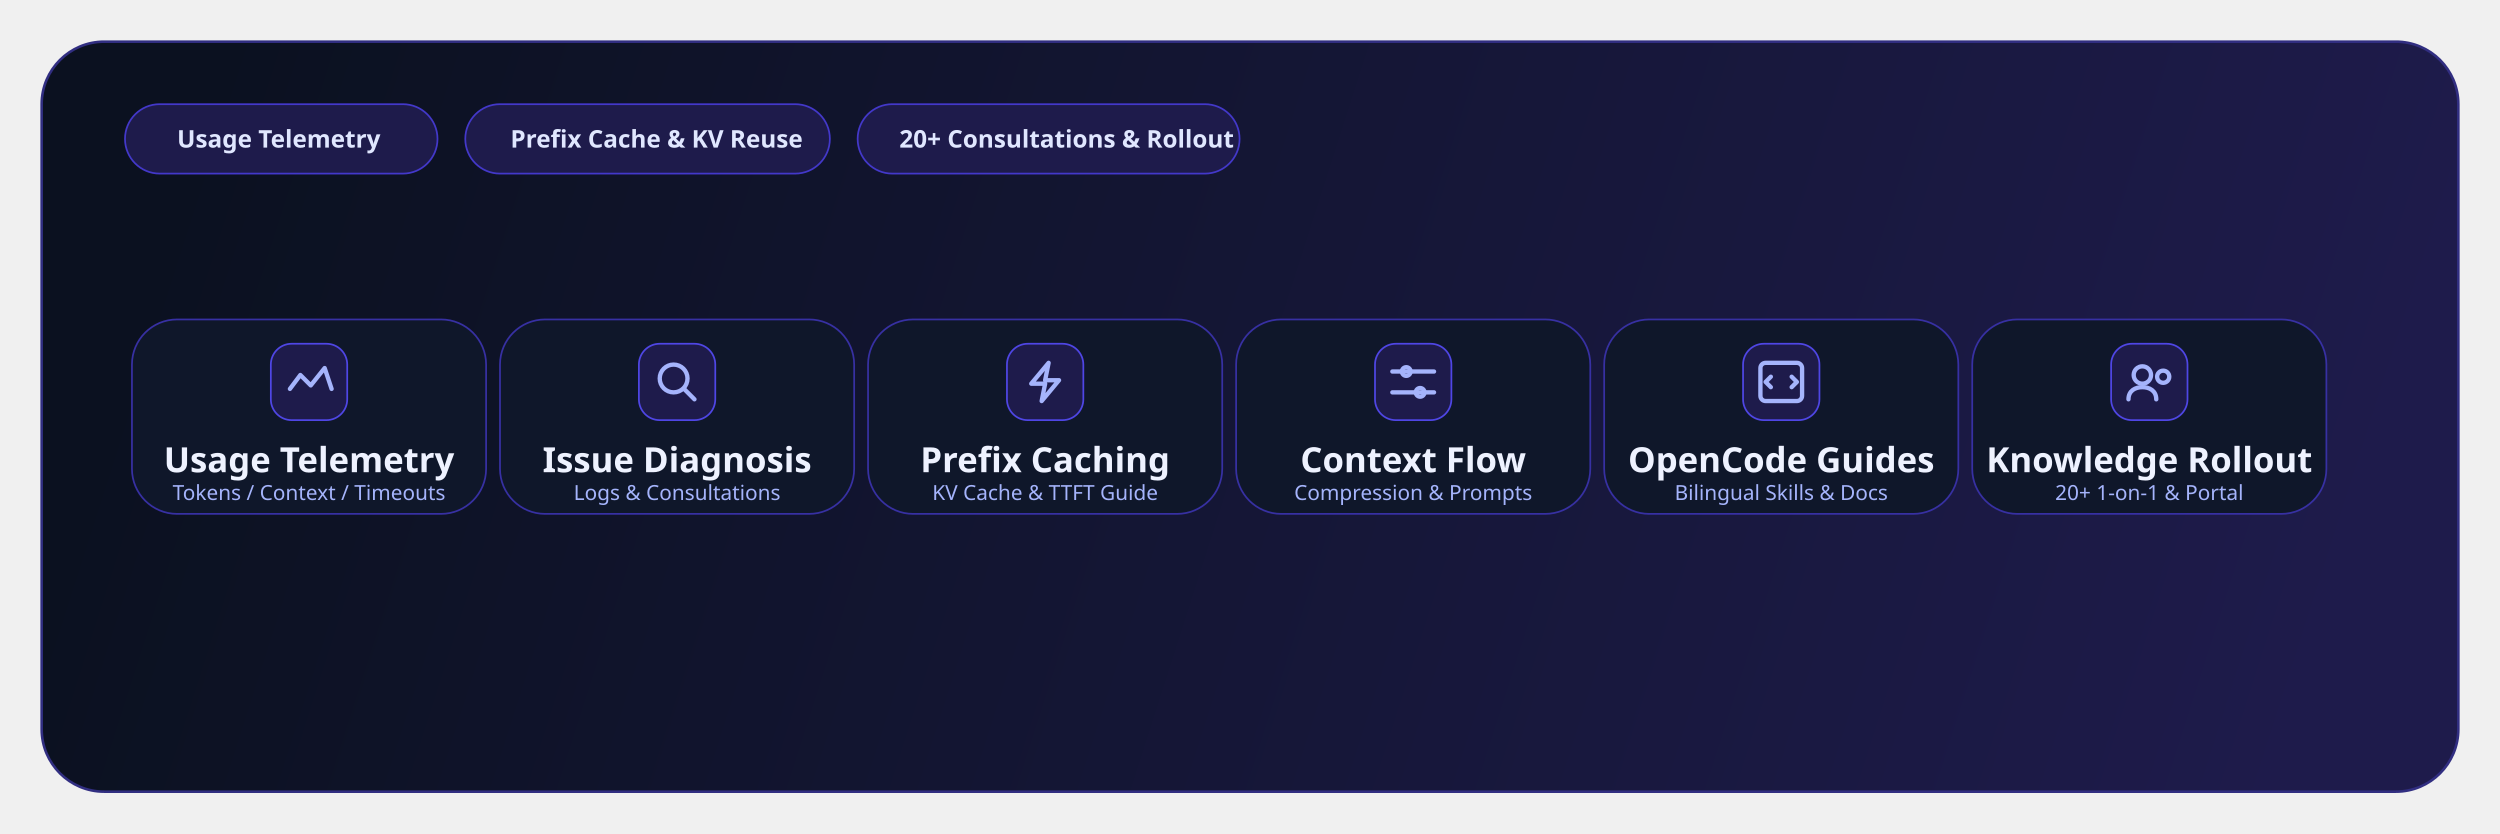
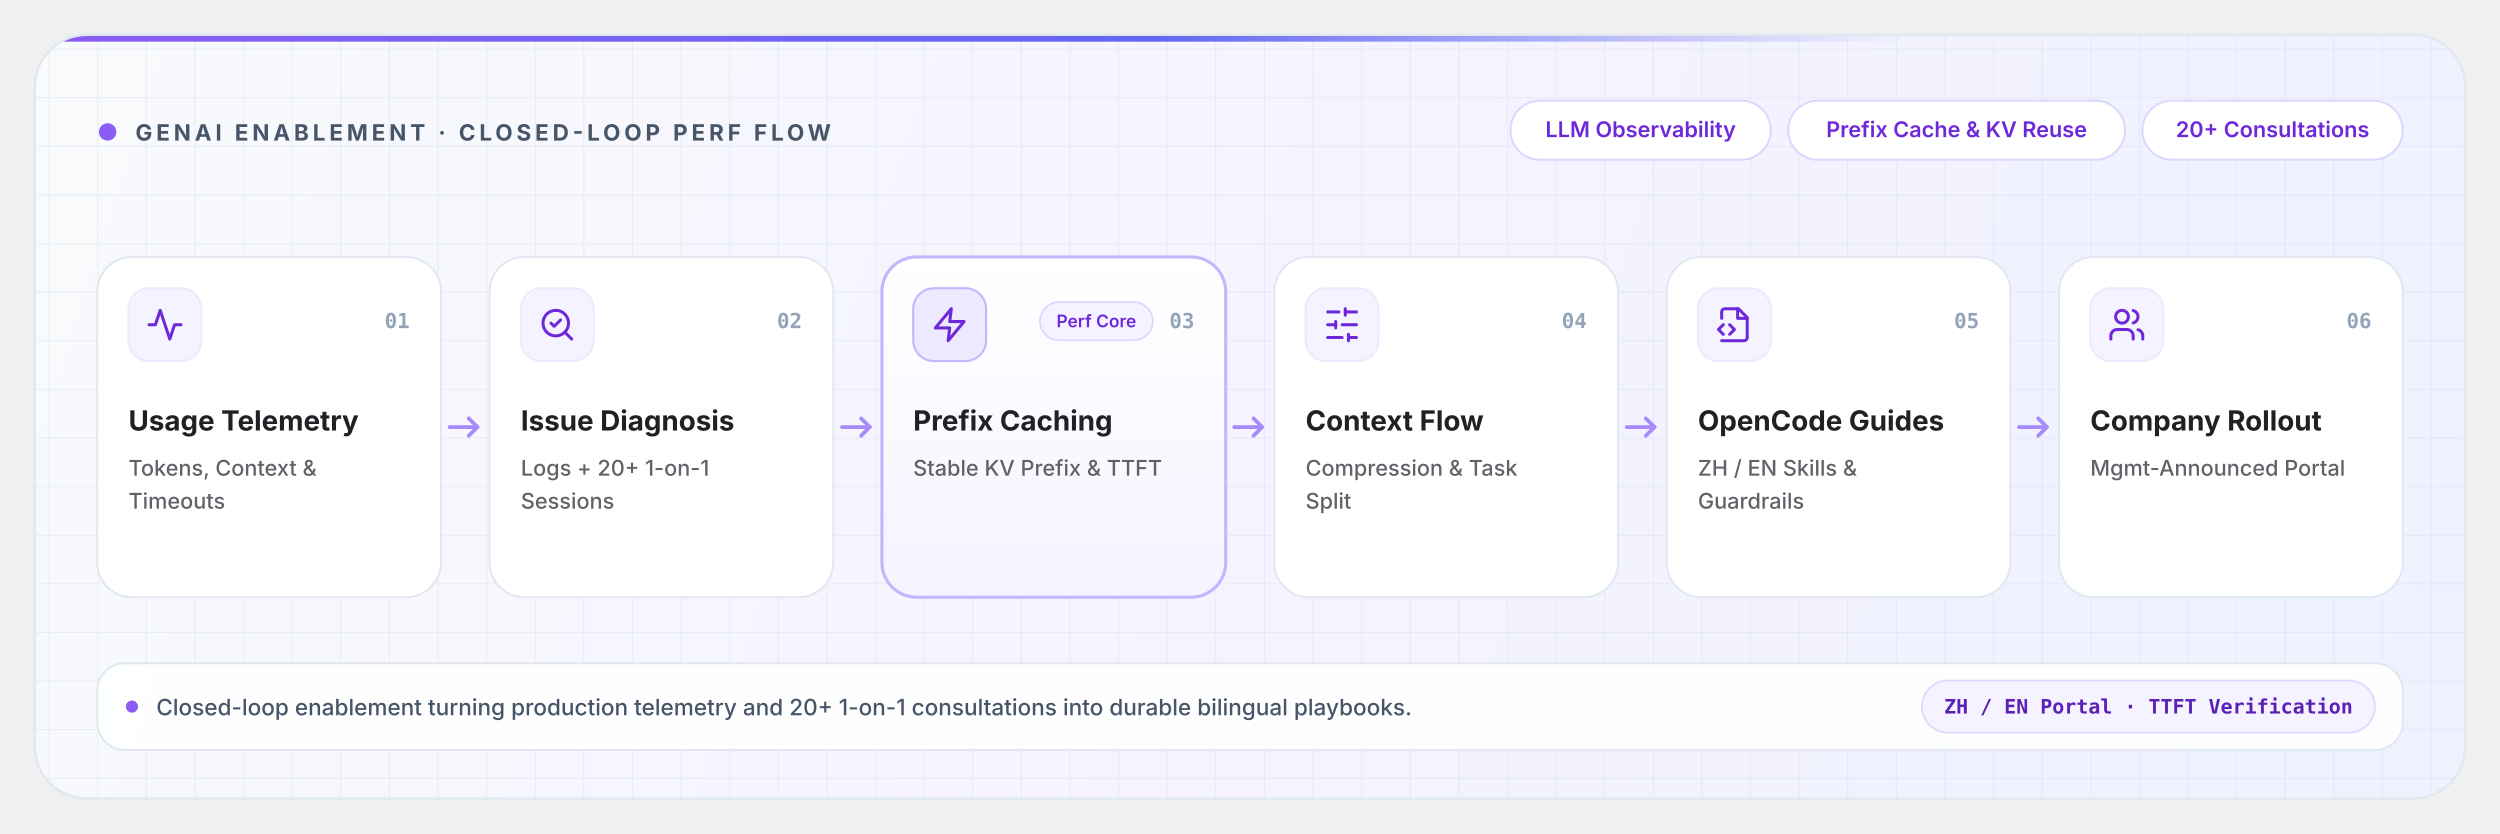
<svg xmlns="http://www.w3.org/2000/svg" width="1440" height="480" viewBox="0 0 1440 480" fill="none">
  <defs>
-     <linearGradient id="bg" x1="120" y1="48" x2="1320" y2="432" gradientUnits="userSpaceOnUse">
-       <stop stop-color="#0B1120" />
-       <stop offset="1" stop-color="#1E1B4B" />
+     <linearGradient id="bg-genai-enablement" x1="40" y1="20" x2="1400" y2="460" gradientUnits="userSpaceOnUse">
+       <stop stop-color="#F8FAFC" />
+       <stop offset="0.52" stop-color="#F5F3FF" />
+       <stop offset="1" stop-color="#EEF2FF" />
    </linearGradient>
-     <linearGradient id="node" x1="0" y1="0" x2="0" y2="120" gradientUnits="userSpaceOnUse">
-       <stop stop-color="#1E293B" />
-       <stop offset="1" stop-color="#0F172A" />
+     <linearGradient id="topbar-genai-enablement" x1="20" y1="20" x2="1100" y2="20" gradientUnits="userSpaceOnUse">
+       <stop stop-color="#8B5CF6" />
+       <stop offset="0.6" stop-color="#6366F1" />
+       <stop offset="1" stop-color="#6366F1" stop-opacity="0" />
    </linearGradient>
-     <filter id="glow" x="-20%" y="-40%" width="140%" height="180%">
-       <feGaussianBlur stdDeviation="10" result="blur" />
-       <feMerge>
-         <feMergeNode in="blur" />
-         <feMergeNode in="SourceGraphic" />
-       </feMerge>
-     </filter>
+     <linearGradient id="card-hi-genai-enablement" x1="0" y1="148" x2="0" y2="344" gradientUnits="userSpaceOnUse">
+       <stop stop-color="#FFFFFF" />
+       <stop offset="1" stop-color="#F5F3FF" />
+     </linearGradient>
+     <pattern id="grid-genai-enablement" width="28" height="28" patternUnits="userSpaceOnUse">
+       <path d="M 28 0 L 0 0 0 28" fill="none" stroke="#CBD5E1" stroke-opacity="0.38" stroke-width="1" />
+     </pattern>
+     <clipPath id="panel-genai-enablement">
+       <rect x="20" y="20" width="1400" height="440" rx="30" />
+     </clipPath>
  </defs>
-   <rect x="24" y="24" width="1392" height="432" rx="36" fill="url(#bg)" />
-   <rect x="24" y="24" width="1392" height="432" rx="36" stroke="#312E81" stroke-width="1.5" />
-   <g font-family="Segoe UI, -apple-system, BlinkMacSystemFont, sans-serif">
-     <rect x="72" y="60" width="180" height="40" rx="20" fill="#1E1B4B" stroke="#4338CA" />
-     <rect x="268" y="60" width="210" height="40" rx="20" fill="#1E1B4B" stroke="#4338CA" />
-     <rect x="494" y="60" width="220" height="40" rx="20" fill="#1E1B4B" stroke="#4338CA" />
-     <text x="102" y="85" fill="#E0E7FF" font-size="14" font-weight="600">Usage Telemetry</text>
-     <text x="294" y="85" fill="#E0E7FF" font-size="14" font-weight="600">Prefix Cache &amp; KV Reuse</text>
-     <text x="518" y="85" fill="#E0E7FF" font-size="14" font-weight="600">20+ Consultations &amp; Rollout</text>
+   <g clip-path="url(#panel-genai-enablement)">
+     <rect x="20" y="20" width="1400" height="440" rx="30" fill="url(#bg-genai-enablement)" />
+     <rect x="20" y="20" width="1400" height="440" fill="url(#grid-genai-enablement)" />
+     <rect x="20" y="20" width="1400" height="4" fill="url(#topbar-genai-enablement)" />
  </g>
-   <g filter="url(#glow)" stroke="#818CF8" stroke-width="4" stroke-linecap="round">
-     <path d="M280 240H324" />
-     <path d="M492 240H536" />
-     <path d="M704 240H748" />
-     <path d="M916 240H960" />
-     <path d="M1128 240H1172" />
+   <rect x="20" y="20" width="1400" height="440" rx="30" stroke="#E2E8F0" stroke-width="1.5" />
+   <circle cx="62" cy="76" r="5" fill="#8B5CF6" />
+   <text x="78" y="81" font-family="Inter, Segoe UI, Arial, sans-serif" font-size="13" font-weight="700" letter-spacing="2.2" fill="#475569">GENAI ENABLEMENT · CLOSED-LOOP PERF FLOW</text>
+   <rect x="870" y="58" width="150" height="34" rx="17" fill="#FFFFFF" stroke="#DDD6FE" stroke-width="1.2" />
+   <text x="945" y="79" text-anchor="middle" font-family="Inter, Segoe UI, Arial, sans-serif" font-size="12.5" font-weight="600" fill="#6D28D9">LLM Observability</text>
+   <rect x="1030" y="58" width="194" height="34" rx="17" fill="#FFFFFF" stroke="#DDD6FE" stroke-width="1.2" />
+   <text x="1127" y="79" text-anchor="middle" font-family="Inter, Segoe UI, Arial, sans-serif" font-size="12.5" font-weight="600" fill="#6D28D9">Prefix Cache &amp; KV Reuse</text>
+   <rect x="1234" y="58" width="150" height="34" rx="17" fill="#FFFFFF" stroke="#DDD6FE" stroke-width="1.2" />
+   <text x="1309" y="79" text-anchor="middle" font-family="Inter, Segoe UI, Arial, sans-serif" font-size="12.5" font-weight="600" fill="#6D28D9">20+ Consultations</text>
+   <g>
+     <rect x="56" y="148" width="198" height="196" rx="20" fill="#FFFFFF" stroke="#E2E8F0" stroke-width="1.2" />
+     <rect x="74" y="166" width="42" height="42" rx="12" fill="#F5F3FF" stroke="#EDE9FE" stroke-width="1.2" />
+     <g transform="translate(84 176) scale(0.92)" fill="none" stroke="#6D28D9" stroke-width="1.9" stroke-linecap="round" stroke-linejoin="round">
+       <path d="M22 12h-4l-3 9L9 3l-3 9H2" />
+     </g>
+     <text x="236" y="189" text-anchor="end" font-family="ui-monospace, SFMono-Regular, Menlo, Consolas, monospace" font-size="12" font-weight="600" fill="#94A3B8">01</text>
+     <text x="74" y="248" font-family="Inter, Segoe UI, Arial, sans-serif" font-size="16" font-weight="700" fill="#202124">Usage Telemetry</text>
+     <text x="74" y="274" font-family="Inter, Segoe UI, Arial, sans-serif" font-size="12.5" font-weight="500" fill="#5F6368">Tokens, Context &amp;</text>
+     <text x="74" y="293" font-family="Inter, Segoe UI, Arial, sans-serif" font-size="12.5" font-weight="500" fill="#5F6368">Timeouts</text>
  </g>
-   <g fill="#818CF8">
-     <path d="M324 240L312 233V247L324 240Z" />
-     <path d="M536 240L524 233V247L536 240Z" />
-     <path d="M748 240L736 233V247L748 240Z" />
-     <path d="M960 240L948 233V247L960 240Z" />
-     <path d="M1172 240L1160 233V247L1172 240Z" />
+   <g stroke="#A78BFA" stroke-width="2.2" stroke-linecap="round" stroke-linejoin="round">
+     <path d="M259 246H275" />
+     <path d="M270 241L275 246L270 251" fill="none" />
  </g>
-   <g fill="url(#node)" stroke="#3730A3">
-     <rect x="76" y="184" width="204" height="112" rx="26" />
-     <rect x="288" y="184" width="204" height="112" rx="26" />
-     <rect x="500" y="184" width="204" height="112" rx="26" />
-     <rect x="712" y="184" width="204" height="112" rx="26" />
-     <rect x="924" y="184" width="204" height="112" rx="26" />
-     <rect x="1136" y="184" width="204" height="112" rx="26" />
+   <g>
+     <rect x="282" y="148" width="198" height="196" rx="20" fill="#FFFFFF" stroke="#E2E8F0" stroke-width="1.2" />
+     <rect x="300" y="166" width="42" height="42" rx="12" fill="#F5F3FF" stroke="#EDE9FE" stroke-width="1.2" />
+     <g transform="translate(310 176) scale(0.92)" fill="none" stroke="#6D28D9" stroke-width="1.9" stroke-linecap="round" stroke-linejoin="round">
+       <path d="m8 11 2 2 4-4" />
+       <circle cx="11" cy="11" r="8" />
+       <path d="m21 21-4.3-4.3" />
+     </g>
+     <text x="462" y="189" text-anchor="end" font-family="ui-monospace, SFMono-Regular, Menlo, Consolas, monospace" font-size="12" font-weight="600" fill="#94A3B8">02</text>
+     <text x="300" y="248" font-family="Inter, Segoe UI, Arial, sans-serif" font-size="16" font-weight="700" fill="#202124">Issue Diagnosis</text>
+     <text x="300" y="274" font-family="Inter, Segoe UI, Arial, sans-serif" font-size="12.5" font-weight="500" fill="#5F6368">Logs + 20+ 1-on-1</text>
+     <text x="300" y="293" font-family="Inter, Segoe UI, Arial, sans-serif" font-size="12.5" font-weight="500" fill="#5F6368">Sessions</text>
  </g>
-   <g fill="#1E1B4B" stroke="#4F46E5">
-     <rect x="156" y="198" width="44" height="44" rx="12" />
-     <rect x="368" y="198" width="44" height="44" rx="12" />
-     <rect x="580" y="198" width="44" height="44" rx="12" />
-     <rect x="792" y="198" width="44" height="44" rx="12" />
-     <rect x="1004" y="198" width="44" height="44" rx="12" />
-     <rect x="1216" y="198" width="44" height="44" rx="12" />
+   <g stroke="#A78BFA" stroke-width="2.2" stroke-linecap="round" stroke-linejoin="round">
+     <path d="M485 246H501" />
+     <path d="M496 241L501 246L496 251" fill="none" />
  </g>
-   <g fill="none" stroke="#A5B4FC" stroke-width="2.5" stroke-linecap="round" stroke-linejoin="round">
-     <path d="M167 224L173 216L179 222L187 212L191 224" />
-     <circle cx="388" cy="218" r="8" />
-     <path d="M394 224L400 230" />
-     <path d="M604 209L594 221H602L600 231L610 219H602L604 209Z" />
-     <path d="M802 214H826M802 226H826" />
-     <circle cx="810" cy="214" r="2.5" />
-     <circle cx="818" cy="226" r="2.5" />
-     <rect x="1014" y="209" width="24" height="22" rx="3" />
-     <path d="M1020 217L1017 220L1020 223M1032 217L1035 220L1032 223" />
-     <circle cx="1234" cy="216" r="5" />
-     <path d="M1226 230C1226 225 1230 223 1234 223C1238 223 1242 225 1242 230" />
-     <circle cx="1246" cy="217" r="3.5" />
+   <g>
+     <rect x="508" y="148" width="198" height="196" rx="20" fill="url(#card-hi-genai-enablement)" stroke="#C4B5FD" stroke-width="1.8" />
+     <rect x="526" y="166" width="42" height="42" rx="12" fill="#EDE9FE" stroke="#C4B5FD" stroke-width="1.2" />
+     <g transform="translate(536 176) scale(0.92)" fill="none" stroke="#6D28D9" stroke-width="1.9" stroke-linecap="round" stroke-linejoin="round">
+       <polygon points="13 2 3 14 12 14 11 22 21 10 12 10 13 2" />
+     </g>
+     <rect x="599" y="174" width="65" height="22" rx="11" fill="#F5F3FF" stroke="#DDD6FE" stroke-width="1" />
+     <text x="631.5" y="188.5" text-anchor="middle" font-family="Inter, Segoe UI, Arial, sans-serif" font-size="10" font-weight="600" fill="#6D28D9">Perf Core</text>
+     <text x="688" y="189" text-anchor="end" font-family="ui-monospace, SFMono-Regular, Menlo, Consolas, monospace" font-size="12" font-weight="600" fill="#94A3B8">03</text>
+     <text x="526" y="248" font-family="Inter, Segoe UI, Arial, sans-serif" font-size="16" font-weight="700" fill="#202124">Prefix Caching</text>
+     <text x="526" y="274" font-family="Inter, Segoe UI, Arial, sans-serif" font-size="12.5" font-weight="500" fill="#5F6368">Stable KV Prefix &amp; TTFT</text>
  </g>
-   <g font-family="Segoe UI, -apple-system, BlinkMacSystemFont, sans-serif" fill="#EEF2FF" font-size="20" font-weight="700" text-anchor="middle">
-     <text x="178" y="272">Usage Telemetry</text>
-     <text x="390" y="272">Issue Diagnosis</text>
-     <text x="602" y="272">Prefix Caching</text>
-     <text x="814" y="272">Context Flow</text>
-     <text x="1026" y="272">OpenCode Guides</text>
-     <text x="1238" y="272">Knowledge Rollout</text>
+   <g stroke="#A78BFA" stroke-width="2.2" stroke-linecap="round" stroke-linejoin="round">
+     <path d="M711 246H727" />
+     <path d="M722 241L727 246L722 251" fill="none" />
  </g>
-   <g font-family="Segoe UI, -apple-system, BlinkMacSystemFont, sans-serif" fill="#A5B4FC" font-size="12" text-anchor="middle">
-     <text x="178" y="288">Tokens / Context / Timeouts</text>
-     <text x="390" y="288">Logs &amp; Consultations</text>
-     <text x="602" y="288">KV Cache &amp; TTFT Guide</text>
-     <text x="814" y="288">Compression &amp; Prompts</text>
-     <text x="1026" y="288">Bilingual Skills &amp; Docs</text>
-     <text x="1238" y="288">20+ 1-on-1 &amp; Portal</text>
+   <g>
+     <rect x="734" y="148" width="198" height="196" rx="20" fill="#FFFFFF" stroke="#E2E8F0" stroke-width="1.2" />
+     <rect x="752" y="166" width="42" height="42" rx="12" fill="#F5F3FF" stroke="#EDE9FE" stroke-width="1.2" />
+     <g transform="translate(762 176) scale(0.92)" fill="none" stroke="#6D28D9" stroke-width="1.9" stroke-linecap="round" stroke-linejoin="round">
+       <line x1="21" x2="14" y1="4" y2="4" />
+       <line x1="10" x2="3" y1="4" y2="4" />
+       <line x1="21" x2="12" y1="12" y2="12" />
+       <line x1="8" x2="3" y1="12" y2="12" />
+       <line x1="21" x2="16" y1="20" y2="20" />
+       <line x1="12" x2="3" y1="20" y2="20" />
+       <line x1="14" x2="14" y1="2" y2="6" />
+       <line x1="8" x2="8" y1="10" y2="14" />
+       <line x1="16" x2="16" y1="18" y2="22" />
+     </g>
+     <text x="914" y="189" text-anchor="end" font-family="ui-monospace, SFMono-Regular, Menlo, Consolas, monospace" font-size="12" font-weight="600" fill="#94A3B8">04</text>
+     <text x="752" y="248" font-family="Inter, Segoe UI, Arial, sans-serif" font-size="16" font-weight="700" fill="#202124">Context Flow</text>
+     <text x="752" y="274" font-family="Inter, Segoe UI, Arial, sans-serif" font-size="12.5" font-weight="500" fill="#5F6368">Compression &amp; Task</text>
+     <text x="752" y="293" font-family="Inter, Segoe UI, Arial, sans-serif" font-size="12.5" font-weight="500" fill="#5F6368">Split</text>
  </g>
+   <g stroke="#A78BFA" stroke-width="2.2" stroke-linecap="round" stroke-linejoin="round">
+     <path d="M937 246H953" />
+     <path d="M948 241L953 246L948 251" fill="none" />
+   </g>
+   <g>
+     <rect x="960" y="148" width="198" height="196" rx="20" fill="#FFFFFF" stroke="#E2E8F0" stroke-width="1.2" />
+     <rect x="978" y="166" width="42" height="42" rx="12" fill="#F5F3FF" stroke="#EDE9FE" stroke-width="1.2" />
+     <g transform="translate(988 176) scale(0.92)" fill="none" stroke="#6D28D9" stroke-width="1.9" stroke-linecap="round" stroke-linejoin="round">
+       <path d="M4 22h14a2 2 0 0 0 2-2V7.5L14.5 2H6a2 2 0 0 0-2 2v4" />
+       <polyline points="14 2 14 8 20 8" />
+       <path d="m9 18 3-3-3-3" />
+       <path d="m5 12-3 3 3 3" />
+     </g>
+     <text x="1140" y="189" text-anchor="end" font-family="ui-monospace, SFMono-Regular, Menlo, Consolas, monospace" font-size="12" font-weight="600" fill="#94A3B8">05</text>
+     <text x="978" y="248" font-family="Inter, Segoe UI, Arial, sans-serif" font-size="16" font-weight="700" fill="#202124">OpenCode Guides</text>
+     <text x="978" y="274" font-family="Inter, Segoe UI, Arial, sans-serif" font-size="12.5" font-weight="500" fill="#5F6368">ZH / EN Skills &amp;</text>
+     <text x="978" y="293" font-family="Inter, Segoe UI, Arial, sans-serif" font-size="12.5" font-weight="500" fill="#5F6368">Guardrails</text>
+   </g>
+   <g stroke="#A78BFA" stroke-width="2.2" stroke-linecap="round" stroke-linejoin="round">
+     <path d="M1163 246H1179" />
+     <path d="M1174 241L1179 246L1174 251" fill="none" />
+   </g>
+   <g>
+     <rect x="1186" y="148" width="198" height="196" rx="20" fill="#FFFFFF" stroke="#E2E8F0" stroke-width="1.2" />
+     <rect x="1204" y="166" width="42" height="42" rx="12" fill="#F5F3FF" stroke="#EDE9FE" stroke-width="1.2" />
+     <g transform="translate(1214 176) scale(0.92)" fill="none" stroke="#6D28D9" stroke-width="1.9" stroke-linecap="round" stroke-linejoin="round">
+       <path d="M16 21v-2a4 4 0 0 0-4-4H6a4 4 0 0 0-4 4v2" />
+       <circle cx="9" cy="7" r="4" />
+       <path d="M22 21v-2a4 4 0 0 0-3-3.87" />
+       <path d="M16 3.13a4 4 0 0 1 0 7.75" />
+     </g>
+     <text x="1366" y="189" text-anchor="end" font-family="ui-monospace, SFMono-Regular, Menlo, Consolas, monospace" font-size="12" font-weight="600" fill="#94A3B8">06</text>
+     <text x="1204" y="248" font-family="Inter, Segoe UI, Arial, sans-serif" font-size="16" font-weight="700" fill="#202124">Company Rollout</text>
+     <text x="1204" y="274" font-family="Inter, Segoe UI, Arial, sans-serif" font-size="12.5" font-weight="500" fill="#5F6368">Mgmt-Announced Portal</text>
+   </g>
+   <rect x="56" y="382" width="1328" height="50" rx="16" fill="#FFFFFF" fill-opacity="0.92" stroke="#E2E8F0" stroke-width="1.2" />
+   <circle cx="76" cy="407" r="3.5" fill="#8B5CF6" />
+   <text x="90" y="412" font-family="Inter, Segoe UI, Arial, sans-serif" font-size="13" font-weight="500" fill="#475569">Closed-loop enablement turning production telemetry and 20+ 1-on-1 consultations into durable bilingual playbooks.</text>
+   <rect x="1107" y="392" width="261" height="30" rx="15" fill="#F5F3FF" stroke="#DDD6FE" stroke-width="1" />
+   <text x="1237.5" y="411" text-anchor="middle" font-family="ui-monospace, SFMono-Regular, Menlo, Consolas, monospace" font-size="11.5" font-weight="600" fill="#5B21B6">ZH / EN Portal · TTFT Verification</text>
</svg>
